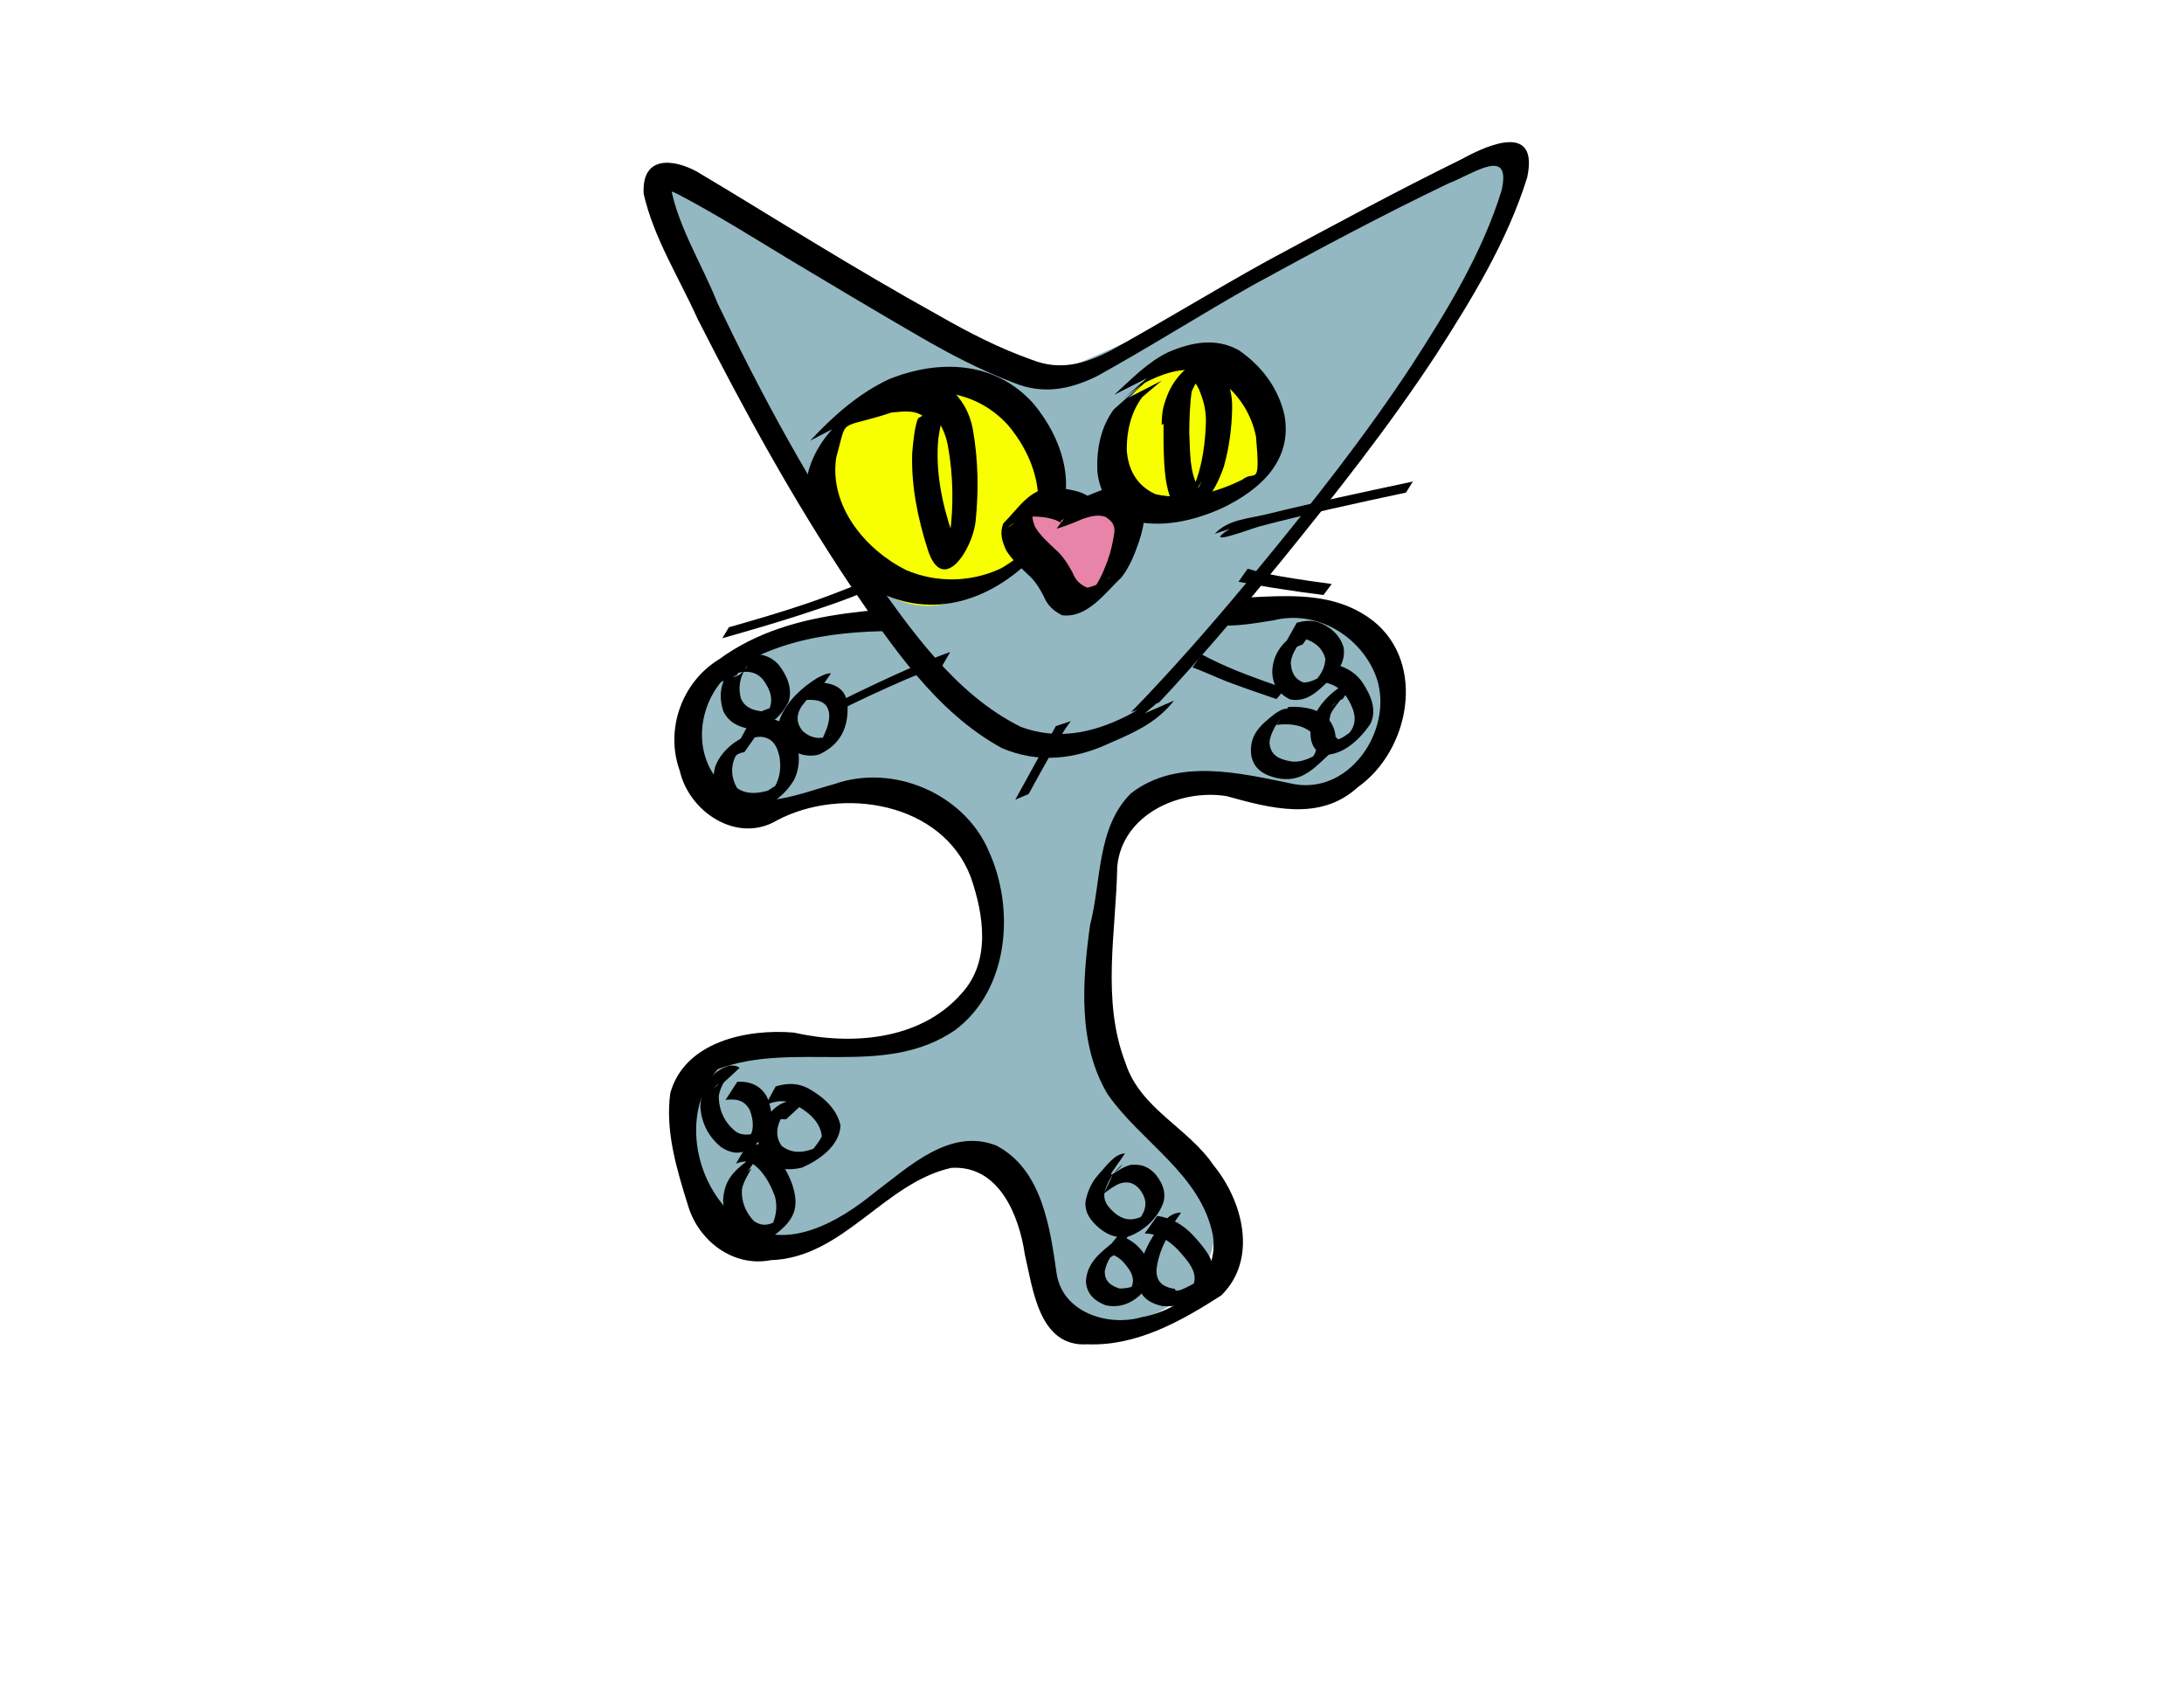
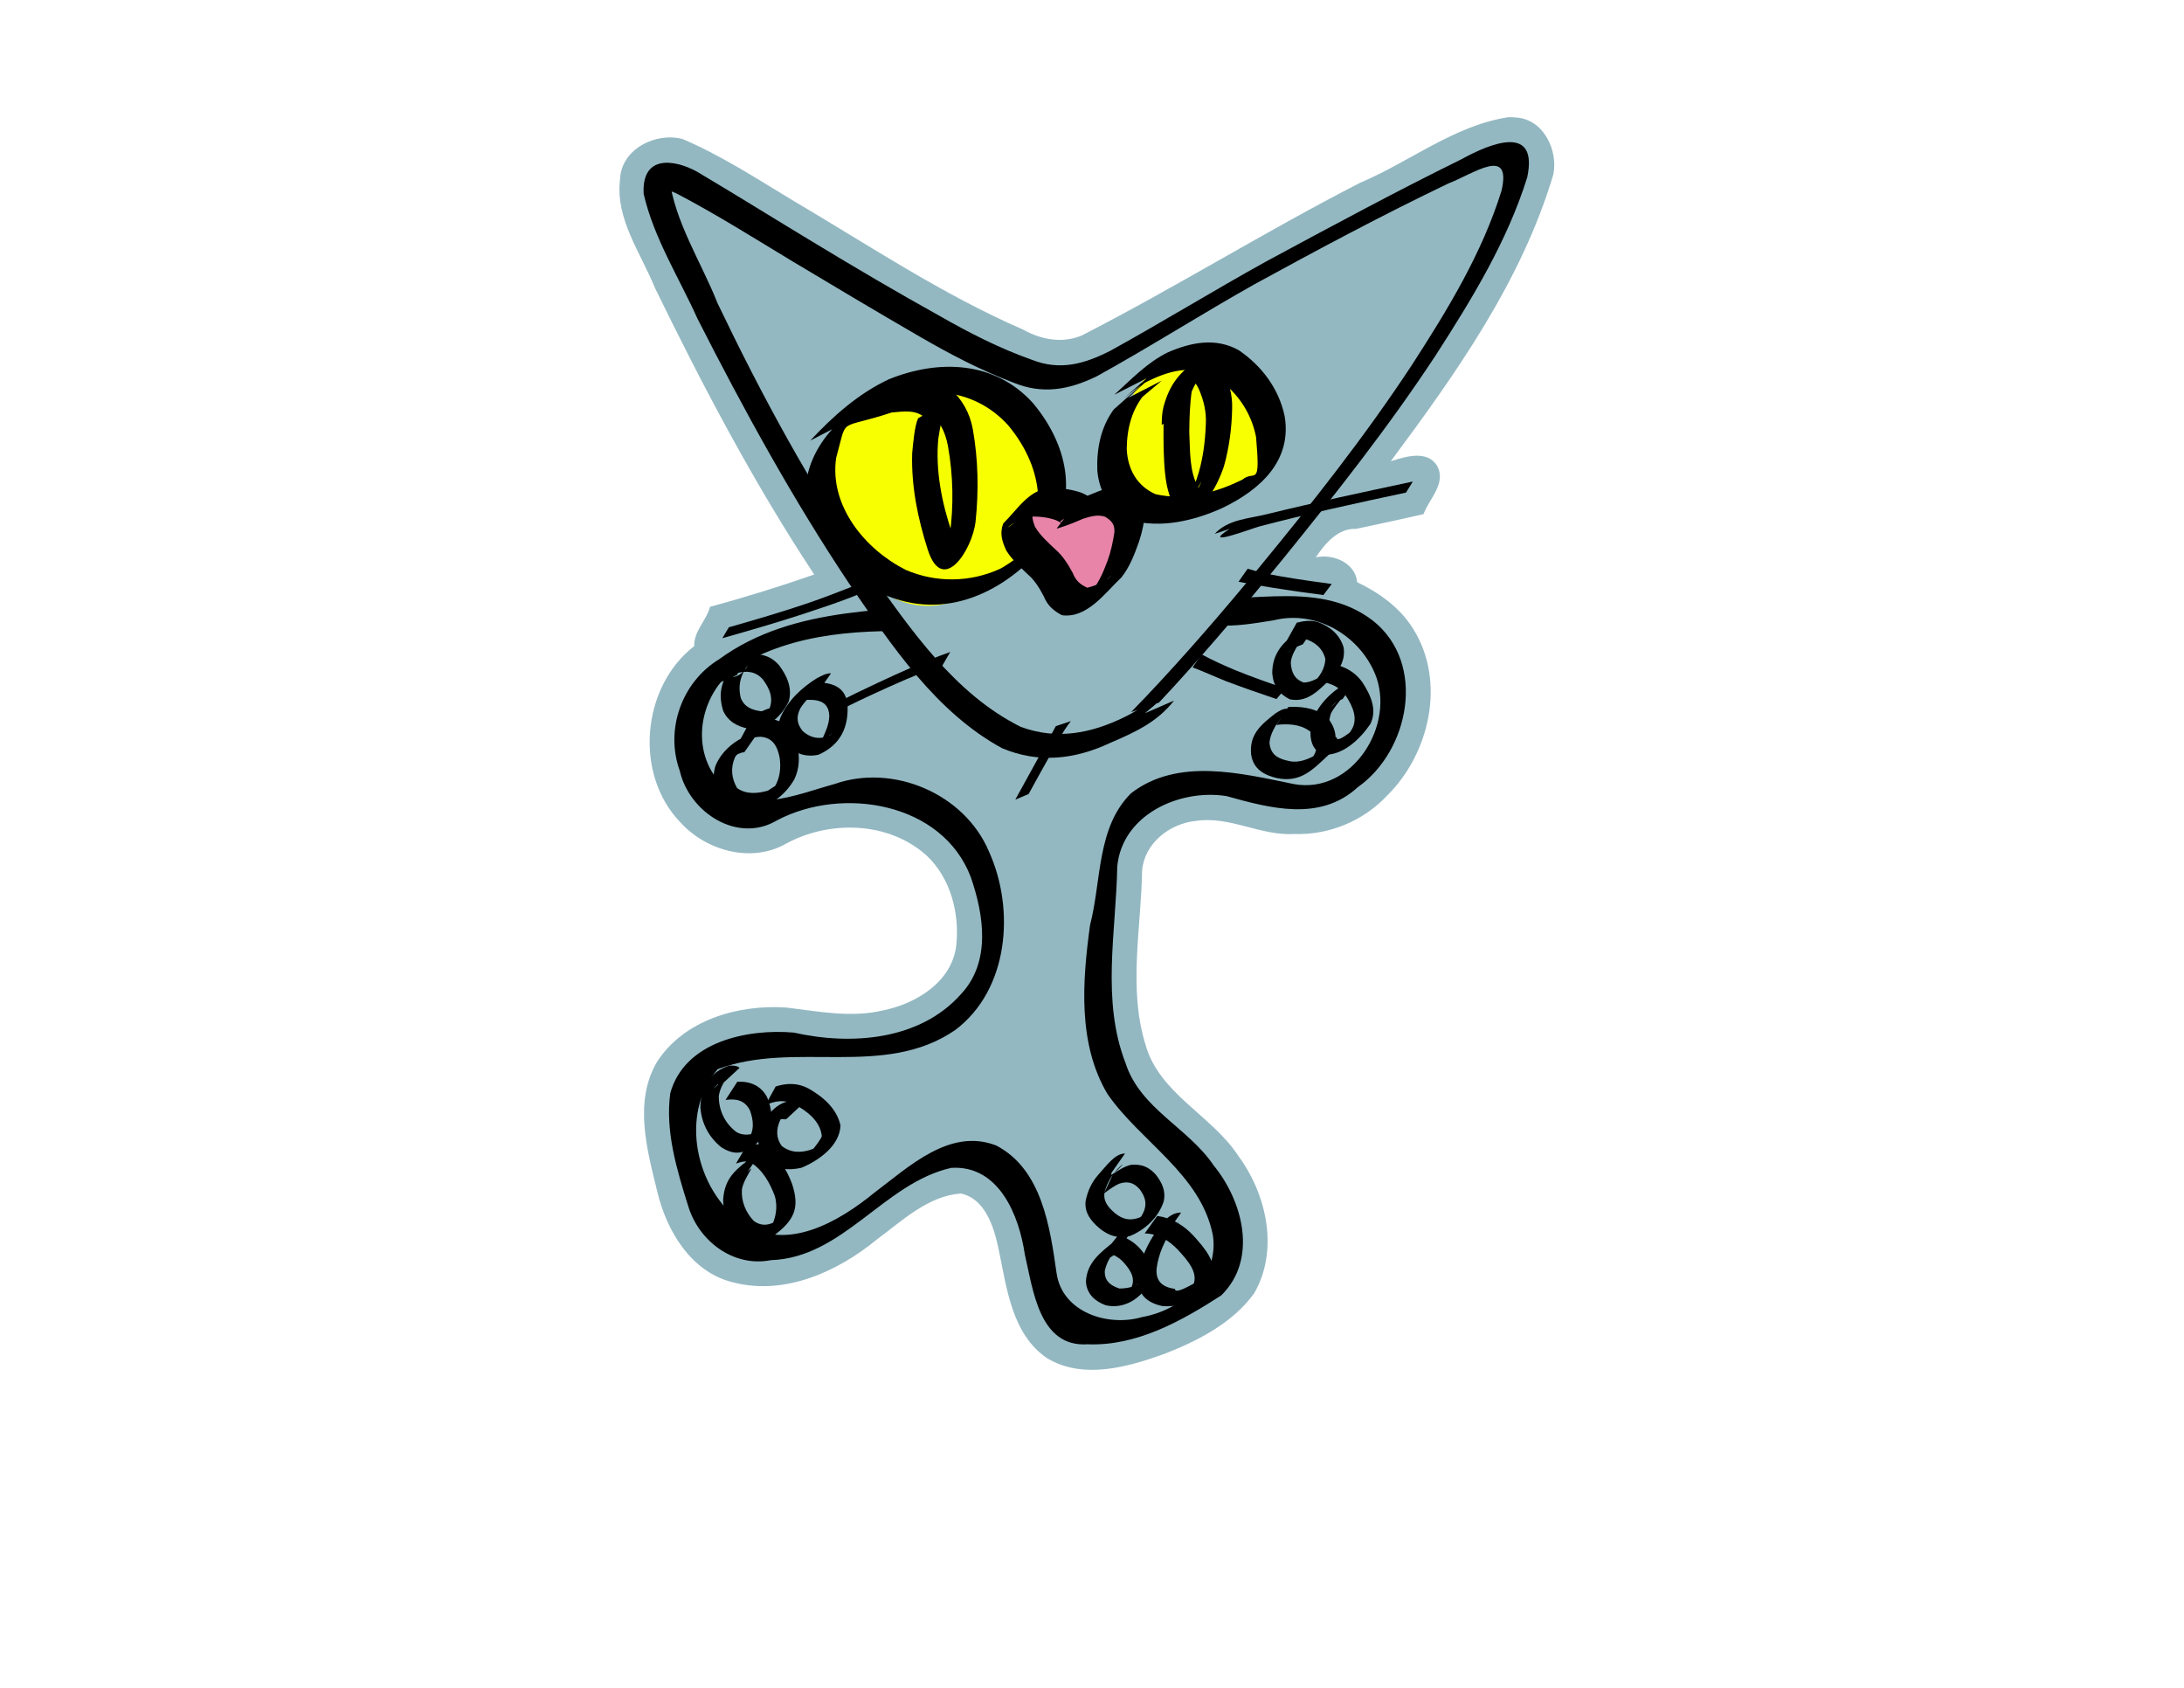
<svg xmlns="http://www.w3.org/2000/svg" width="792pt" height="612pt" id="svg2" version="1.0">
-   <defs id="defs4" />
+   <defs id="defs4">
+     </defs>
+   <g id="layer2">
+     <path style="opacity:1;fill:#93b8c2;fill-opacity:1;fill-rule:nonzero;stroke:none;stroke-width:3.9;stroke-linecap:butt;stroke-linejoin:miter;marker:none;marker-start:none;marker-mid:none;marker-end:none;stroke-miterlimit:4;stroke-dasharray:none;stroke-dashoffset:0;stroke-opacity:1;visibility:visible;display:inline;overflow:visible" d="M 729.094,56.688 C 702.912,60.789 681.734,78.183 657.787,88.299 C 612.243,111.603 568.583,138.857 523.125,162.156 C 513.764,166.192 503.358,164.205 494.766,159.393 C 455.378,142.276 419.534,118.211 382.68,96.507 C 365.548,86.152 348.48,75.061 330.125,67.25 C 317.017,63.684 300.271,72.194 299.812,86.688 C 297.421,105.796 309.803,122.21 316.63,139.094 C 339.796,186.634 364.503,233.595 393.688,277.75 C 377.146,283.519 360.278,288.784 343.344,293.344 C 341.521,300.022 335.45,305.194 335.656,312.375 C 310.226,332.047 306.455,374.238 328.938,397.531 C 341.47,411.387 363.557,417.571 380.469,407.656 C 401.594,396.412 429.728,397.222 447.938,413.531 C 459.684,424.506 464.069,441.644 462.344,457.219 C 460.238,474.753 442.922,485.278 426.906,488.5 C 411.381,492.158 395.617,488.956 380.156,487.094 C 356.882,485.541 330.737,493.074 317.656,513.406 C 306.393,532.523 312.792,555.708 317.719,575.719 C 322.173,594.926 334.113,615.151 354.594,620 C 379.483,626.426 404.999,614.787 423.906,599.281 C 436.153,590.263 448.582,578.214 464.531,577 C 476.291,579.465 480.495,592.988 482.719,603.312 C 486.731,622.132 489.002,645.054 506.469,656.75 C 523.836,667.041 545.25,660.919 562.875,654.594 C 579.236,648.204 595.946,639.706 606.438,625.219 C 618.471,604.293 612.451,577.421 598.781,558.875 C 586.007,539.222 560.459,528.799 553.844,504.969 C 545.466,477.914 551.757,448.784 552.219,420.969 C 553.296,407.693 565.45,398.257 577.969,396.906 C 594.606,394.292 609.43,404.239 626.031,403.204 C 642.773,403.734 659.213,396.858 670.594,384.719 C 691.347,364.381 699.37,329.19 683.094,303.719 C 676.844,293.653 666.544,286.39 656.219,281.469 C 655.313,272.074 644.578,267.641 636.219,269.438 C 640.724,262.764 646.775,255.347 655.76,255.668 C 666.642,253.403 677.464,251.001 688.281,248.562 C 691.024,241.111 699.523,233.658 694.844,225.156 C 689.907,217.369 679.461,220.826 672.469,222.969 C 704.219,180.277 735.798,135.707 751.094,84.25 C 753.389,72.412 746.227,57.679 733.125,56.812 C 731.788,56.641 730.438,56.61 729.094,56.688 z" id="path4432" />
+   </g>
  <g id="layer1">
    <path style="opacity:1;color:#000000;fill:#93b8c2;fill-opacity:1;fill-rule:nonzero;stroke:none;stroke-width:3.9;stroke-linecap:butt;stroke-linejoin:miter;marker:none;marker-start:none;marker-mid:none;marker-end:none;stroke-miterlimit:4;stroke-dasharray:none;stroke-dashoffset:0;stroke-opacity:1;visibility:visible;display:inline;overflow:visible" d="M 475,297.857 C 427.701,305.867 367.459,293.153 333.894,335.995 C 311.453,382.356 359.678,409.751 396.704,383.835 C 442.325,374.261 486.104,409.613 479.273,452.821 C 475.986,506.411 413.019,511.778 371.505,508.363 C 321.35,503.156 319.765,569.338 348.579,594.903 C 382.285,619.277 416.515,578.327 444.376,562.172 C 492.35,542.915 497.471,604.172 509.835,632.421 C 540.528,657.517 597.409,623.527 585.827,583.723 C 576.571,543.128 531.455,542.249 533.719,474.175 C 532.993,437.329 522.31,381.746 586.407,381.959 C 622.706,392.838 680.476,383.921 667.878,331.748 C 660.938,279.951 604.583,304.186 570.347,300.791 C 526.677,298.388 482.85,303.704 439.286,298.571" id="path9682" />
    <path style="opacity:1;color:#000000;fill:#000000;fill-opacity:1;fill-rule:nonzero;stroke:none;stroke-width:3.9;stroke-linecap:butt;stroke-linejoin:miter;marker:none;marker-start:none;marker-mid:none;marker-end:none;stroke-miterlimit:4;stroke-dasharray:none;stroke-dashoffset:0;stroke-opacity:1;visibility:visible;display:inline;overflow:visible" d="M 566.062,287.469 C 574.315,307.665 598.988,302.504 615.866,299.889 C 636.041,294.855 656.743,306.781 664.716,325.418 C 675.212,350.171 653.991,384.142 625.747,379.094 C 600.196,373.89 569.468,366.03 546.864,383.525 C 530.215,400.03 532.597,425.98 527.061,447.241 C 523.348,474.298 521.009,504.616 535.534,528.977 C 551.65,552.162 580.652,567.77 586.436,597.149 C 589.656,617.942 570.91,633.472 552.189,636.751 C 535.734,641.569 513.612,634.525 510.868,615.514 C 507.692,593.217 503.774,565.301 481.671,553.789 C 459.234,545.082 439.48,564.103 422.899,576.516 C 405.815,590.508 380.284,605.66 359.011,591.224 C 336.348,575.373 328.267,538.664 347.006,516.909 C 384.081,502.928 427.624,521.587 461.891,497.955 C 487.82,478.473 490.887,439.523 478.123,411.566 C 466.336,383.739 431.934,369.069 403.587,379.015 C 385.217,383.984 358.327,396.175 345.443,375.013 C 332.601,356.436 341.343,329.025 361.493,319.592 C 390.233,304.26 424.121,304.239 455.769,305.671 C 466.241,307.944 496.5,298.562 474.965,291.075 C 431.998,295.622 384.329,291.966 347.596,318.795 C 329.648,329.79 321.487,352.733 328.664,372.598 C 333.218,392.637 356.545,408.124 375.798,396.548 C 407.24,380.004 455.617,387.867 469.371,423.983 C 475.692,442.226 479.255,464.868 464.785,480.47 C 444.799,503.092 411.514,505.44 383.791,499.208 C 361.263,497.29 331.017,503.555 324.093,528.481 C 321.564,546.872 327.275,565.584 332.74,583.035 C 337.861,600.002 354.579,612.776 372.696,609.239 C 407.723,608.09 427.416,571.912 459.931,564.619 C 482.988,563.155 492.755,587.586 495.521,606.461 C 499.518,623.539 502.43,651.417 525.849,649.91 C 549.535,650.858 571.183,638.718 590.474,626.291 C 608.313,608.874 600.97,580.682 586.855,563.473 C 574.529,545.153 551.34,536.058 544.206,513.932 C 532.444,483.49 539.657,450.475 540.205,418.924 C 542.592,393.772 570.377,381.294 593.032,384.878 C 613.914,390.681 638.168,397.402 656.486,380.599 C 681.551,362.969 689.779,320.773 663.988,300.196 C 635.773,278.247 598.017,294.603 566.062,287.469 z M 655.469,372.75 L 653.345,374.816 L 655.469,372.75 z " id="path1583" />
    <path style="opacity:1;color:#000000;fill:#000000;fill-opacity:1;fill-rule:nonzero;stroke:none;stroke-width:3.9;stroke-linecap:butt;stroke-linejoin:miter;marker:none;marker-start:none;marker-mid:none;marker-end:none;stroke-miterlimit:4;stroke-dasharray:none;stroke-dashoffset:0;stroke-opacity:1;visibility:visible;display:inline;overflow:visible" id="path1621" d="M 395.582,334.416 C 393.957,335.232 391.991,336.217 390.325,337.236 C 387.374,339.453 381.222,345.122 393.332,334.35 C 395.921,332.047 388.599,339.502 386.925,342.536 C 384.864,346.735 385.309,350.025 388.197,353.519 C 392.102,356.901 396.232,357.644 400.885,355.704 C 400.468,356.259 403.155,353.746 402.587,354.236 C 391.883,363.474 401.013,354.753 400.974,345.871 C 400.531,338.53 394.855,338.08 388.702,338.415 C 388.206,338.482 387.71,338.55 387.214,338.617 L 392.889,330.022 C 393.425,329.982 393.961,329.941 394.497,329.901 C 402.1,329.924 408.763,331.868 409.781,340.434 C 410.4,351.243 406.698,359.957 395.839,364.851 C 390.162,366.17 384.798,364.593 380.473,360.643 C 376.812,356.622 375.41,352.069 377.375,346.792 C 380.907,338.706 387.601,332.475 395.047,327.835 C 397.184,326.781 399.393,325.428 401.822,325.518 L 395.582,334.416 z " />
    <path style="opacity:1;color:#000000;fill:#000000;fill-opacity:1;fill-rule:nonzero;stroke:none;stroke-width:3.9;stroke-linecap:butt;stroke-linejoin:miter;marker:none;marker-start:none;marker-mid:none;marker-end:none;stroke-miterlimit:4;stroke-dasharray:none;stroke-dashoffset:0;stroke-opacity:1;visibility:visible;display:inline;overflow:visible" id="path1623" d="M 354.154,327.273 C 360.41,327.137 363.841,316.737 359.328,325.272 C 357.426,329.263 357.154,333.24 358.185,337.461 C 359.979,341.964 363.772,343.33 368.248,343.886 C 383.832,337.149 365.647,351.433 371.756,343.168 C 374.288,337.95 372.157,332.887 368.902,328.53 C 365.467,324.615 361.261,324.146 356.515,325.386 C 348.076,332.645 362.745,315.725 356.295,326.359 L 346.711,330.531 C 349.686,324.116 354.949,318.207 361.961,316.391 C 367.753,315.769 372.802,317.061 376.743,321.683 C 380.518,326.709 383.199,332.678 381.388,339.024 C 377.824,346.581 370.605,353.057 362.001,352.296 C 356.557,351.304 352.056,348.851 349.668,343.641 C 348.204,338.93 347.931,334.387 349.726,329.669 C 351.628,324.78 354.641,318.492 360.394,318.375 L 354.154,327.273 z " />
    <path style="opacity:1;color:#000000;fill:#000000;fill-opacity:1;fill-rule:nonzero;stroke:none;stroke-width:3.9;stroke-linecap:butt;stroke-linejoin:miter;marker:none;marker-start:none;marker-mid:none;marker-end:none;stroke-miterlimit:4;stroke-dasharray:none;stroke-dashoffset:0;stroke-opacity:1;visibility:visible;display:inline;overflow:visible" id="path1627" d="M 359.868,363.701 C 358.783,363.646 357.801,364.193 356.801,364.551 C 346.854,372.773 361.464,355.808 355.318,366.285 C 353.155,371.268 353.716,376.478 356.425,381.018 C 360.832,384.171 366.293,383.666 371.281,382.245 C 385.89,372.482 368.453,388.001 374.357,380.733 C 377.125,376.303 377.67,371.449 376.979,366.369 C 375.908,360.799 373.632,356.575 367.652,356.188 C 363.819,356.311 360.33,357.782 356.916,359.383 L 361.837,350.304 C 365.687,348.818 369.6,347.501 373.797,347.814 C 380.742,349.154 384.172,353.848 385.641,360.634 C 386.659,366.186 386.578,371.523 384.099,376.715 C 380.205,383.592 373.521,389.103 365.881,391.19 C 359.854,392.284 353.42,392.248 348.594,387.969 C 344.899,382.934 344.193,376.602 345.809,370.6 C 348.575,363.437 355.007,358.001 362.11,355.3 C 363.437,355.047 364.738,354.676 366.108,354.803 L 359.868,363.701 z " />
    <path style="opacity:1;color:#000000;fill:#000000;fill-opacity:1;fill-rule:nonzero;stroke:none;stroke-width:3.9;stroke-linecap:butt;stroke-linejoin:miter;marker:none;marker-start:none;marker-mid:none;marker-end:none;stroke-miterlimit:4;stroke-dasharray:none;stroke-dashoffset:0;stroke-opacity:1;visibility:visible;display:inline;overflow:visible" id="path1629" d="M 649.154,337.987 C 648.022,338.273 646.942,339.197 645.913,339.833 C 646.354,338.897 642.747,342.499 643.52,341.812 C 656.151,330.593 645.81,339.81 643.442,345.161 C 642.179,349.613 641.649,354.957 646.353,356.581 C 646.224,360.377 659.226,348.651 656.375,351.16 C 645.007,361.169 650.423,356.628 652.87,353.78 C 657.079,348.104 654.265,341.836 650.851,336.527 C 648.259,332.771 644.784,330.888 640.485,329.89 L 646.971,321.643 C 651.817,323.069 655.802,325.718 658.761,329.897 C 662.652,335.893 666.05,343.096 662.573,350.05 C 657.574,357.351 649.426,365.24 639.96,364.923 C 633.533,362.53 632.967,355.766 634.098,349.663 C 636.741,341.28 643.161,334.831 650.706,330.347 C 652.262,329.598 653.614,328.839 655.394,329.089 L 649.154,337.987 z " />
    <path style="opacity:1;color:#000000;fill:#000000;fill-opacity:1;fill-rule:nonzero;stroke:none;stroke-width:3.9;stroke-linecap:butt;stroke-linejoin:miter;marker:none;marker-start:none;marker-mid:none;marker-end:none;stroke-miterlimit:4;stroke-dasharray:none;stroke-dashoffset:0;stroke-opacity:1;visibility:visible;display:inline;overflow:visible" id="path1631" d="M 629.868,311.559 C 628.163,312.099 626.458,313.003 624.858,313.887 C 625.4,313 621.64,316.517 622.421,315.83 C 633.77,305.848 624.701,313.174 624.123,320.262 C 624.302,324.917 625.954,328.435 630.397,329.987 C 637.448,329.918 645.484,320.791 634.704,330.361 C 638.148,327.138 640.584,323.346 640.837,318.64 C 639.577,313.39 635.628,310.154 630.566,308.771 C 627.479,308.168 624.757,308.854 621.958,310.075 L 627.017,301.036 C 630.388,300.189 633.678,299.738 637.111,300.712 C 643.004,302.778 647.774,306.756 649.634,312.907 C 650.551,318.396 648.235,322.956 644.628,327.056 C 638.294,332.811 632.853,339.945 623.683,338.104 C 618.492,335.571 615.642,331.514 615.158,325.6 C 615.052,315.814 620.796,309.203 629.677,304.545 C 631.737,303.655 633.814,302.52 636.108,302.66 L 629.868,311.559 z " />
    <path style="opacity:1;color:#000000;fill:#000000;fill-opacity:1;fill-rule:nonzero;stroke:none;stroke-width:3.9;stroke-linecap:butt;stroke-linejoin:miter;marker:none;marker-start:none;marker-mid:none;marker-end:none;stroke-miterlimit:4;stroke-dasharray:none;stroke-dashoffset:0;stroke-opacity:1;visibility:visible;display:inline;overflow:visible" id="path1633" d="M 616.297,351.559 C 615.105,352.291 613.543,353.456 612.324,354.459 C 622.84,344.261 614.218,351.72 613.819,359.191 C 614.368,365.17 618.334,366.978 623.729,368.011 C 632.707,369.927 643.322,358.941 633.192,367.792 C 637.317,363.652 637.586,359.288 634.565,354.566 C 630.174,350.458 624.281,349.839 618.515,350.311 C 618.075,350.384 617.635,350.457 617.195,350.529 L 622.85,341.849 C 623.33,341.805 623.81,341.76 624.289,341.716 C 630.885,341.612 637.619,342.76 642.421,347.665 C 646.357,352.892 647.124,358.952 642.986,364.391 C 634.757,372.076 629.037,378.553 617.363,376.182 C 611.001,374.644 605.964,371.722 604.935,364.74 C 604.046,355.285 609.251,350.642 616.749,344.857 C 618.556,343.737 620.347,342.474 622.536,342.66 L 616.297,351.559 z " />
    <path style="opacity:1;color:#000000;fill:#000000;fill-opacity:1;fill-rule:nonzero;stroke:none;stroke-width:3.9;stroke-linecap:butt;stroke-linejoin:miter;marker:none;marker-start:none;marker-mid:none;marker-end:none;stroke-miterlimit:4;stroke-dasharray:none;stroke-dashoffset:0;stroke-opacity:1;visibility:visible;display:inline;overflow:visible" id="path1635" d="M 349.63,523.65 C 350.172,523.797 347.804,524.127 347.157,524.268 C 347.55,523.463 344.512,526.68 345.186,526.091 C 356.529,516.168 348.38,522.685 347.536,530.069 C 347.612,537.04 350.525,543.096 356.056,547.276 C 363.791,551.827 372.046,541.976 361.214,551.469 C 364.923,547.185 364.459,541.728 362.558,536.708 C 359.998,531.816 355.864,531.092 350.813,531.766 L 356.504,522.976 C 362.616,522.672 367.884,524.771 370.875,530.406 C 373.218,535.996 374.166,542.43 371.1,547.949 C 363.476,555.022 358.48,560.854 348.755,554.655 C 342.696,549.754 339.215,543.13 338.639,535.292 C 338.767,526.272 343.205,518.03 352.704,515.161 C 354.482,515.164 356.227,515.075 357.602,516.265 L 349.63,523.65 z " />
    <path style="opacity:1;color:#000000;fill:#000000;fill-opacity:1;fill-rule:nonzero;stroke:none;stroke-width:3.9;stroke-linecap:butt;stroke-linejoin:miter;marker:none;marker-start:none;marker-mid:none;marker-end:none;stroke-miterlimit:4;stroke-dasharray:none;stroke-dashoffset:0;stroke-opacity:1;visibility:visible;display:inline;overflow:visible" id="path1637" d="M 359.86,568.7 C 358.699,568.93 357.865,570.074 357.017,570.89 C 369.143,558.565 359.737,568.484 358.73,575.03 C 358.327,580.774 360.575,586.23 364.534,590.322 C 369.325,593.748 374.056,591.77 378.081,588.165 C 367.85,597.925 378.05,589.846 374.613,578.171 C 372.237,571.891 368.834,565.672 363.031,562.024 C 360.506,561.065 358.302,561.688 355.865,562.539 L 361.154,553.554 C 364.324,552.983 367.255,552.789 370.188,554.435 C 376.323,558.782 380.24,565.235 382.919,572.189 C 386.847,583.967 384.179,589.942 373.767,597.652 C 368.282,601.122 362.155,601.943 356.916,597.445 C 352.488,592.729 349.747,586.699 349.632,580.163 C 350.228,571.214 353.944,566.737 361.391,561.167 C 362.939,560.294 364.253,559.544 366.098,559.805 L 359.86,568.7 z " />
    <path style="opacity:1;color:#000000;fill:#000000;fill-opacity:1;fill-rule:nonzero;stroke:none;stroke-width:3.9;stroke-linecap:butt;stroke-linejoin:miter;marker:none;marker-start:none;marker-mid:none;marker-end:none;stroke-miterlimit:4;stroke-dasharray:none;stroke-dashoffset:0;stroke-opacity:1;visibility:visible;display:inline;overflow:visible" id="path1639" d="M 380.156,541.074 C 380.333,541.247 377.828,540.996 377.002,540.975 C 369.413,547.28 383.762,530.643 377.133,541.75 C 375.254,546.094 375.199,550.173 377.961,553.999 C 382.443,557.529 387.607,557.449 392.757,555.571 C 396.41,553.958 404.729,546.131 392.275,557.063 C 389.951,559.102 396.317,552.216 397.362,549.306 C 396.651,541.932 390.029,536.986 383.922,533.775 C 379.137,531.502 374.704,532.202 370.072,534.318 L 375.057,525.256 C 380.494,523.563 385.637,523.47 390.825,526.191 C 397.915,530.205 404.574,535.832 406.399,544.131 C 405.984,553.943 396,561.004 387.581,564.547 C 381.395,566.029 375.143,565.443 370.197,561.073 C 366.524,556.718 365.891,551.511 367.602,546.09 C 370.124,539.523 375.656,532.537 383.078,532.192 C 384.85,532.414 386.696,532.519 388.128,533.689 L 380.156,541.074 z " />
    <path style="opacity:1;color:#000000;fill:#000000;fill-opacity:1;fill-rule:nonzero;stroke:none;stroke-width:3.9;stroke-linecap:butt;stroke-linejoin:miter;marker:none;marker-start:none;marker-mid:none;marker-end:none;stroke-miterlimit:4;stroke-dasharray:none;stroke-dashoffset:0;stroke-opacity:1;visibility:visible;display:inline;overflow:visible" id="path1641" d="M 539.146,606.557 C 537.604,607.357 535.843,608.529 534.36,609.668 C 542.311,603.548 536.227,605.337 534.187,614.388 C 533.984,619.313 536.97,621.534 541.263,622.948 C 550.785,622.942 553.812,617.384 546.386,623.655 C 549.556,618.575 546.875,614.382 543.333,610.359 C 540.841,607.572 537.705,606.21 534.236,605.173 L 540.828,597.039 C 544.701,598.39 548.178,600.346 550.994,603.404 C 555.14,608.091 558.647,613.308 556.114,619.706 C 551.679,627.827 543.632,633.049 534.65,631.052 C 529.369,629.099 525.404,625.542 525.069,619.605 C 525.454,610.545 531.958,605.579 538.857,600.112 C 540.89,598.909 542.959,597.543 545.383,597.662 L 539.146,606.557 z " />
    <path style="opacity:1;color:#000000;fill:#000000;fill-opacity:1;fill-rule:nonzero;stroke:none;stroke-width:3.9;stroke-linecap:butt;stroke-linejoin:miter;marker:none;marker-start:none;marker-mid:none;marker-end:none;stroke-miterlimit:4;stroke-dasharray:none;stroke-dashoffset:0;stroke-opacity:1;visibility:visible;display:inline;overflow:visible" id="path1643" d="M 564.86,595.129 C 570.385,591.386 572.388,587.308 567.048,594.075 C 563.012,599.844 560.121,606.335 559.232,613.333 C 558.729,619.694 562.306,622.299 568.141,623.151 C 568.003,626.926 583.144,616.708 581.03,618.549 C 570.013,628.144 573.839,625.053 576.267,622.535 C 580.503,615.898 573.958,609.14 569.591,604.262 C 565.169,599.658 559.94,596.429 553.484,596.311 L 559.548,587.845 C 566.527,588.799 572.296,592.295 577.098,597.443 C 582.13,603.092 589.153,610.712 586.016,618.768 C 580.397,627.423 571.961,632.423 561.867,631.393 C 554.921,629.87 550.145,626.069 550.214,618.462 C 550.736,611.037 553.495,604.167 557.381,597.845 C 560.593,592.921 564.763,586.149 571.098,586.233 L 564.86,595.129 z " />
    <path style="opacity:1;color:#000000;fill:#000000;fill-opacity:1;fill-rule:nonzero;stroke:none;stroke-width:3.9;stroke-linecap:butt;stroke-linejoin:miter;marker:none;marker-start:none;marker-mid:none;marker-end:none;stroke-miterlimit:4;stroke-dasharray:none;stroke-dashoffset:0;stroke-opacity:1;visibility:visible;display:inline;overflow:visible" id="path1645" d="M 537.725,566.559 C 534.659,571.98 547.08,558.908 541.217,564.294 C 537.799,567.573 535.504,571.515 534.143,576.002 C 533.207,580.699 535.712,583.497 538.999,586.442 C 543.023,589.709 546.663,590.354 551.368,588.471 C 560.449,579.134 545.483,600.429 553.156,585.491 C 554.671,581.418 553.517,578.26 551.051,574.956 C 548.207,571.715 545.333,570.969 541.351,572.201 C 538.567,573.367 536.177,575.207 533.779,576.996 L 538.239,567.518 C 540.887,565.712 543.59,563.946 546.741,563.157 C 551.732,562.643 555.573,564.103 558.935,567.985 C 561.94,571.917 563.796,575.855 562.645,580.92 C 560.094,588.587 553.75,594.575 546.222,597.612 C 540.668,598.994 535.902,597.378 531.516,593.753 C 527.521,590.301 524.432,586.513 524.866,580.947 C 525.793,575.949 527.806,571.528 531.251,567.703 C 534.814,563.85 538.981,557.703 543.965,557.66 L 537.725,566.559 z " />
    <path style="opacity:1;color:#000000;fill:#93b8c2;fill-opacity:1;fill-rule:nonzero;stroke:none;stroke-width:3.9;stroke-linecap:butt;stroke-linejoin:miter;marker:none;marker-start:none;marker-mid:none;marker-end:none;stroke-miterlimit:4;stroke-dasharray:none;stroke-dashoffset:0;stroke-opacity:1;visibility:visible;display:inline;overflow:visible" d="M 508.612,181.132 C 448.851,160.604 390.638,129.308 340.289,91.631 C 314.899,77.448 319.841,109.967 325.38,124.29 C 330.57,141.808 344.339,154.958 352.06,171.341 C 386.245,231.468 415.297,297.615 470.305,342.247 C 486.383,356.253 509.544,362.349 529.801,354.202 C 568.507,341.617 590.044,304.503 613.712,274.22 C 656.204,217.916 698.22,160.83 731.846,98.658 C 732.391,79.31 731.802,64.99 698.892,84.748 C 682.307,91.924 665,102.642 649.113,111.252 C 604.754,139.166 556.699,160.572 508.612,181.132 z " id="path2576" />
    <path style="opacity:1;color:#000000;fill:#f8ff00;fill-opacity:1;fill-rule:nonzero;stroke:none;stroke-width:3.9;stroke-linecap:butt;stroke-linejoin:miter;marker:none;marker-start:none;marker-mid:none;marker-end:none;stroke-miterlimit:4;stroke-dasharray:none;stroke-dashoffset:0;stroke-opacity:1;visibility:visible;display:inline;overflow:visible" d="M 466.69,186.183 C 352.93,163.749 403.876,345.721 484.151,277.51 C 516.164,254.68 514.952,186.951 466.69,186.183 z " id="path3490" />
    <path style="opacity:1;color:#000000;fill:#000000;fill-opacity:1;fill-rule:nonzero;stroke:none;stroke-width:3.9;stroke-linecap:butt;stroke-linejoin:miter;marker:none;marker-start:none;marker-mid:none;marker-end:none;stroke-miterlimit:4;stroke-dasharray:none;stroke-dashoffset:0;stroke-opacity:1;visibility:visible;display:inline;overflow:visible" id="path1335" d="M 447.729,202.455 C 443.287,197.839 437.081,198.918 431.177,199.412 C 404.497,208.207 410.002,200.859 404.274,221.446 C 400.987,244.701 418.297,265.615 438.007,275.554 C 452.484,281.76 468.854,281.632 483.238,275.131 C 488.027,272.967 500.311,262.978 496.477,266.572 C 483.422,278.813 488.249,273.795 492.068,269.584 C 508.259,249.291 503.158,224.434 487.542,205.695 C 469.665,185.881 443.178,186.213 420.29,196.464 C 422.559,193.546 399.42,211.228 400.642,210.156 C 410.115,201.84 412.15,199.617 406.541,205.353 L 391.773,213.022 C 402.743,201.232 415.094,190.232 429.777,183.365 C 453.982,173.568 481.167,174.49 499.567,195.007 C 515.796,214.447 522.141,240.1 506.352,262.012 C 486.443,286.287 457.02,300.698 426.671,287.099 C 406.146,276.301 388.407,254.685 390.289,230.375 C 395.09,207.163 419.288,189.597 441.955,186.052 C 448.937,185.516 455.812,184.987 461.305,190.01 L 447.729,202.455 z " />
    <path style="opacity:1;color:#000000;fill:#f8ff00;fill-opacity:1;fill-rule:nonzero;stroke:none;stroke-width:3.9;stroke-linecap:butt;stroke-linejoin:miter;marker:none;marker-start:none;marker-mid:none;marker-end:none;stroke-miterlimit:4;stroke-dasharray:none;stroke-dashoffset:0;stroke-opacity:1;visibility:visible;display:inline;overflow:visible" d="M 562.655,176.081 C 536.833,188.972 533.165,238.497 565.033,245.557 C 598.267,252.208 635.988,213.085 600.383,184.014 C 590.301,176.308 574.749,166.749 562.655,176.081 z " id="path8773" />
    <path style="opacity:1;color:#000000;fill:#000000;fill-opacity:1;fill-rule:nonzero;stroke:none;stroke-width:3.9;stroke-linecap:butt;stroke-linejoin:miter;marker:none;marker-start:none;marker-mid:none;marker-end:none;stroke-miterlimit:4;stroke-dasharray:none;stroke-dashoffset:0;stroke-opacity:1;visibility:visible;display:inline;overflow:visible" id="path1345" d="M 561.751,184 C 553.33,190.97 530.807,210.549 554.223,189.647 C 547.304,197.365 544.851,207.106 544.795,217.232 C 545.334,227.002 549.712,234.851 558.67,238.909 C 572.92,242.177 587.89,238.258 600.736,231.864 C 606.671,226.88 609.555,236.739 607.323,211.246 C 604.831,198.582 597.301,188.356 586.523,181.524 C 575.787,176.258 564.834,179.432 554.697,184.448 C 548.005,187.753 531.432,203.451 554.402,182.902 L 538.783,190.844 C 547.131,183.279 554.6,175.294 564.729,170.321 C 575.897,165.51 587.651,163.088 598.866,169.247 C 609.995,176.801 618.269,187.745 621.138,201.093 C 624.769,222.546 609.7,236.67 590.87,245.677 C 577.169,251.83 561.427,255.495 546.629,251.559 C 536.837,246.726 531.477,238.249 530.554,227.301 C 530.252,216.805 532.186,206.632 538.493,197.974 C 539.966,196.587 579.741,161.542 545.35,192.432 L 561.751,184 z " />
    <path style="opacity:1;color:#000000;fill:#000000;fill-opacity:1;fill-rule:nonzero;stroke:none;stroke-width:3.9;stroke-linecap:butt;stroke-linejoin:miter;marker:none;marker-start:none;marker-mid:none;marker-end:none;stroke-miterlimit:4;stroke-dasharray:none;stroke-dashoffset:0;stroke-opacity:1;visibility:visible;display:inline;overflow:visible" id="path1410" d="M 425.075,282.768 C 414.094,288.443 400.21,292.896 387.972,296.958 C 375.168,301.136 362.228,304.873 349.271,308.542 L 352.413,303.263 C 365.406,299.562 378.379,295.775 391.17,291.415 C 404.06,286.946 417.082,281.624 429.488,276.476 L 425.075,282.768 z " />
    <path style="opacity:1;color:#000000;fill:#000000;fill-opacity:1;fill-rule:nonzero;stroke:none;stroke-width:3.9;stroke-linecap:butt;stroke-linejoin:miter;marker:none;marker-start:none;marker-mid:none;marker-end:none;stroke-miterlimit:4;stroke-dasharray:none;stroke-dashoffset:0;stroke-opacity:1;visibility:visible;display:inline;overflow:visible" id="path1412" d="M 455.6,321.859 C 443.705,325.639 432.318,330.91 420.993,336.118 C 414.292,339.215 407.677,342.493 401.084,345.813 L 404.199,339.917 C 410.823,336.609 417.464,333.335 424.179,330.214 C 435.766,324.847 447.387,319.463 459.443,315.218 L 455.6,321.859 z " />
    <path style="opacity:1;color:#000000;fill:#000000;fill-opacity:1;fill-rule:nonzero;stroke:none;stroke-width:3.9;stroke-linecap:butt;stroke-linejoin:miter;marker:none;marker-start:none;marker-mid:none;marker-end:none;stroke-miterlimit:4;stroke-dasharray:none;stroke-dashoffset:0;stroke-opacity:1;visibility:visible;display:inline;overflow:visible" id="path1414" d="M 517.798,348.621 C 513.903,353.494 510.936,359.504 507.828,365.004 C 504.294,371.269 500.82,377.568 497.359,383.874 L 490.899,386.601 C 494.356,380.315 497.806,374.024 501.285,367.75 C 504.359,362.201 507.511,356.617 510.512,351.06 L 517.798,348.621 z " />
    <path style="opacity:1;color:#000000;fill:#000000;fill-opacity:1;fill-rule:nonzero;stroke:none;stroke-width:3.9;stroke-linecap:butt;stroke-linejoin:miter;marker:none;marker-start:none;marker-mid:none;marker-end:none;stroke-miterlimit:4;stroke-dasharray:none;stroke-dashoffset:0;stroke-opacity:1;visibility:visible;display:inline;overflow:visible" id="path1420" d="M 581.036,316.377 C 586.303,319.254 591.887,321.742 597.445,324.066 C 605.354,327.274 613.409,330.1 621.464,332.914 L 617.193,337.97 C 609.051,335.182 600.901,332.407 592.856,329.346 C 588.153,327.5 580.384,323.945 576.624,322.669 L 581.036,316.377 z " />
    <path style="opacity:1;color:#000000;fill:#000000;fill-opacity:1;fill-rule:nonzero;stroke:none;stroke-width:3.9;stroke-linecap:butt;stroke-linejoin:miter;marker:none;marker-start:none;marker-mid:none;marker-end:none;stroke-miterlimit:4;stroke-dasharray:none;stroke-dashoffset:0;stroke-opacity:1;visibility:visible;display:inline;overflow:visible" id="path1422" d="M 603.26,274.96 C 613.028,277.926 623.248,279.348 633.33,280.864 C 640.351,281.865 636.821,281.373 643.923,282.341 L 639.885,287.677 C 632.754,286.722 636.302,287.202 629.241,286.237 C 619.135,284.81 608.734,283.164 598.848,281.252 L 603.26,274.96 z " />
    <path style="opacity:1;color:#000000;fill:#000000;fill-opacity:1;fill-rule:nonzero;stroke:none;stroke-width:3.9;stroke-linecap:butt;stroke-linejoin:miter;marker:none;marker-start:none;marker-mid:none;marker-end:none;stroke-miterlimit:4;stroke-dasharray:none;stroke-dashoffset:0;stroke-opacity:1;visibility:visible;display:inline;overflow:visible" id="path1424" d="M 587.309,258.1 C 593.906,251.077 603.326,250.858 612.401,248.62 C 635.864,242.85 659.507,237.85 683.132,232.8 L 679.821,238.144 C 656.061,243.204 632.309,248.359 608.814,254.55 C 605.217,255.504 579.765,265.213 594.595,255.661 L 587.309,258.1 z " />
    <path style="opacity:1;color:#000000;fill:#000000;fill-opacity:1;fill-rule:nonzero;stroke:none;stroke-width:3.9;stroke-linecap:butt;stroke-linejoin:miter;marker:none;marker-start:none;marker-mid:none;marker-end:none;stroke-miterlimit:4;stroke-dasharray:none;stroke-dashoffset:0;stroke-opacity:1;visibility:visible;display:inline;overflow:visible" id="path1543" d="M 567.667,338.71 C 559.462,349.127 549.129,353.855 536.974,359.08 C 519.785,367.178 502.257,369.183 484.546,361.738 C 452.678,344.42 431.208,312.214 411.141,282.989 C 383.579,241.797 359.697,198.243 337.257,154.087 C 328.338,134.244 316.141,115.161 311.225,93.742 C 310.151,74.621 326.155,77.025 336.984,82.977 C 355.644,94.038 374.045,105.533 392.626,116.729 C 412.898,129.018 433.314,141.078 454.05,152.57 C 468.47,160.84 483.277,168.416 498.967,173.955 C 512.532,179.308 524.336,175.952 536.832,169.602 C 562.169,155.619 586.827,140.449 612.153,126.434 C 643.435,109.59 674.717,92.683 706.608,77.006 C 721.181,68.957 743.884,60.043 738.432,85.761 C 728.804,116.61 711.623,144.719 694.209,171.734 C 671.592,206.157 646.019,238.523 620.109,270.5 C 602.956,291.645 585.385,312.458 566.998,332.543 C 564.805,334.937 562.579,337.301 560.363,339.675 L 546.864,344.282 C 549.192,341.902 551.506,339.51 553.803,337.1 C 572.84,317.034 590.905,296.073 608.501,274.74 C 634.63,243.005 660.172,210.683 682.77,176.308 C 699.854,149.876 716.648,122.405 726.02,92.169 C 731.007,70.431 712.641,83.935 700.397,88.661 C 668.567,103.887 637.432,120.55 606.484,137.478 C 580.851,151.883 556.054,167.71 530.315,181.913 C 516.815,188.498 503.954,190.824 489.711,184.87 C 474.01,178.91 459.13,171.103 444.613,162.685 C 424.1,150.8 403.733,138.66 383.396,126.478 C 364.823,115.271 346.46,103.656 327.227,93.598 C 316.248,88.407 310.816,94.408 325.173,82.166 C 324.714,83.19 322.654,83.837 323.552,85.784 C 326.247,107.401 339.091,126.69 346.941,146.588 C 368.294,191.17 391.88,234.829 419.974,275.561 C 439.972,303.971 461.603,335.507 493.514,351.381 C 510.765,357.82 527.489,354.635 543.732,346.665 C 551.443,343.115 577.013,325.501 553.576,344.834 L 567.667,338.71 z " />
    <path style="opacity:1;color:#000000;fill:#f5ff00;fill-opacity:1;fill-rule:nonzero;stroke:none;stroke-width:3.9;stroke-linecap:butt;stroke-linejoin:miter;marker:none;marker-start:none;marker-mid:none;marker-end:none;stroke-miterlimit:4;stroke-dasharray:none;stroke-dashoffset:0;stroke-opacity:1;visibility:visible;display:inline;overflow:visible" d="M 458.609,199.82 C 468.848,214.589 478.705,263.967 455.266,263.175 C 443.35,247.55 441.474,211.95 458.609,199.82 z " id="path5261" />
    <path style="opacity:1;color:#000000;fill:#000000;fill-opacity:1;fill-rule:nonzero;stroke:none;stroke-width:3.9;stroke-linecap:butt;stroke-linejoin:miter;marker:none;marker-start:none;marker-mid:none;marker-end:none;stroke-miterlimit:4;stroke-dasharray:none;stroke-dashoffset:0;stroke-opacity:1;visibility:visible;display:inline;overflow:visible" id="path1551" d="M 457.139,194.399 C 456.02,200.067 454.52,206.179 453.685,212.092 C 452.265,227.508 455.34,242.89 460.234,257.451 C 465.052,268.796 469.101,260.517 454.926,271.624 C 451.393,274.393 458.523,263.295 459.213,258.86 C 461.176,244.489 460.913,229.878 458.347,215.614 C 457.042,208.495 453.933,202.609 448.394,198.046 C 448.124,197.859 447.854,197.672 447.584,197.485 L 458.128,186.834 C 458.427,187.058 458.726,187.281 459.026,187.505 C 465.116,192.885 468.925,199.484 470.39,207.593 C 472.989,222.254 473.261,237.231 471.718,252.039 C 470.173,265.875 455.838,288.055 448.622,265.83 C 443.789,250.778 440.553,235.019 441.058,219.142 C 441.49,214.072 442.276,205.795 443.917,202.236 L 457.139,194.399 z " />
    <path style="opacity:1;color:#000000;fill:#f5ff00;fill-opacity:1;fill-rule:nonzero;stroke:none;stroke-width:3.9;stroke-linecap:butt;stroke-linejoin:miter;marker:none;marker-start:none;marker-mid:none;marker-end:none;stroke-miterlimit:4;stroke-dasharray:none;stroke-dashoffset:0;stroke-opacity:1;visibility:visible;display:inline;overflow:visible" d="M 577.302,180.122 C 568.756,194.761 559.779,228.578 575.505,237.362 C 592.746,229.743 594.865,197.335 586.749,183.11 C 584.858,181.296 582.434,180.001 579.828,179.617" id="path8791" />
    <path style="opacity:1;color:#000000;fill:#000000;fill-opacity:1;fill-rule:nonzero;stroke:none;stroke-width:3.9;stroke-linecap:butt;stroke-linejoin:miter;marker:none;marker-start:none;marker-mid:none;marker-end:none;stroke-miterlimit:4;stroke-dasharray:none;stroke-dashoffset:0;stroke-opacity:1;visibility:visible;display:inline;overflow:visible" id="path1571" d="M 576.335,188.352 C 575.295,195.075 575.078,202.247 575.038,209.163 C 575.527,218.028 574.943,227.911 579.474,235.809 C 585.611,223.705 568.74,255.809 578.603,231.648 C 581.552,223.013 582.727,213.896 583.052,204.811 C 583.339,198.927 581.981,193.419 579.651,188.087 C 577.608,183.943 576.788,183.619 573.685,186.641 C 589.34,171.154 579.161,181.384 575.964,189.924 C 575.076,192.49 574.845,195.173 574.582,197.849 L 561.696,205.423 C 561.776,202.443 561.823,199.464 562.6,196.553 C 565.644,185.711 570.049,180.113 580.181,173.057 C 585.755,171.663 589.057,173.521 591.541,178.971 C 594.192,184.809 595.952,190.843 595.761,197.343 C 595.6,206.786 594.368,216.223 591.824,225.331 C 588.686,234.938 579.735,253.046 568.215,245.675 C 563.182,236.898 562.978,226.544 562.633,216.568 C 562.553,210.229 562.423,201.492 563.117,196.187 L 576.335,188.352 z " />
    <path style="opacity:1;color:#000000;fill:#e784a8;fill-opacity:1;fill-rule:nonzero;stroke:none;stroke-width:3.9;stroke-linecap:butt;stroke-linejoin:miter;marker:none;marker-start:none;marker-mid:none;marker-end:none;stroke-miterlimit:4;stroke-dasharray:none;stroke-dashoffset:0;stroke-opacity:1;visibility:visible;display:inline;overflow:visible" d="M 504.571,243.256 C 479.43,249.62 506.459,302.41 529.822,282.766 C 542.843,274.86 548.531,244.675 526.795,244.771" id="path1647" />
    <path style="opacity:1;color:#000000;fill:#000000;fill-opacity:1;fill-rule:nonzero;stroke:none;stroke-width:3.9;stroke-linecap:butt;stroke-linejoin:miter;marker:none;marker-start:none;marker-mid:none;marker-end:none;stroke-miterlimit:4;stroke-dasharray:none;stroke-dashoffset:0;stroke-opacity:1;visibility:visible;display:inline;overflow:visible" id="path1319" d="M 512.662,252.05 C 514.868,253.79 511.324,251.871 510.645,251.517 C 506.452,249.961 502.11,249.662 497.706,249.723 C 487.54,252.198 479.774,262.52 500.797,244.148 C 498.369,247.725 498.983,250.894 500.445,254.652 C 502.897,258.866 506.605,262.101 510.098,265.43 C 513.785,268.585 516.295,272.586 518.585,276.789 C 520.084,280.621 522.187,282.559 525.728,284.141 C 536.791,281.618 544.57,271.309 526.429,287.478 C 530.809,282.888 533.271,277.114 535.464,271.265 C 537.136,266.727 538.141,262.007 538.837,257.242 C 539.045,253.365 537.387,251.786 534.411,249.842 C 530.689,248.616 527.227,249.679 523.64,250.805 C 519.754,252.512 515.858,254.086 511.802,255.328 C 511.5,255.394 511.198,255.46 510.896,255.527 L 521.848,241.174 C 522.123,241.089 522.398,241.004 522.674,240.919 C 526.627,239.436 530.454,237.631 534.485,236.362 C 538.799,235.44 542.898,234.867 547.038,236.886 C 550.817,239.48 553.428,242.159 553.718,247.017 C 553.347,252.08 552.357,257.042 550.726,261.876 C 548.565,267.965 546.269,274.067 542.205,279.185 C 534.481,286.406 525.739,299.065 513.497,297.437 C 509.382,295.285 506.459,292.724 504.651,288.256 C 502.585,284.311 500.343,280.556 496.896,277.625 C 493.186,274.063 489.302,270.574 486.562,266.173 C 484.538,261.816 483.252,257.8 485.094,253.068 C 492.35,245.885 498.033,235.865 509.132,235.816 C 513.879,236.046 518.593,236.697 523.1,238.288 C 524.884,239.178 526.646,239.777 527.796,241.508 L 512.662,252.05 z " />
  </g>
</svg>
